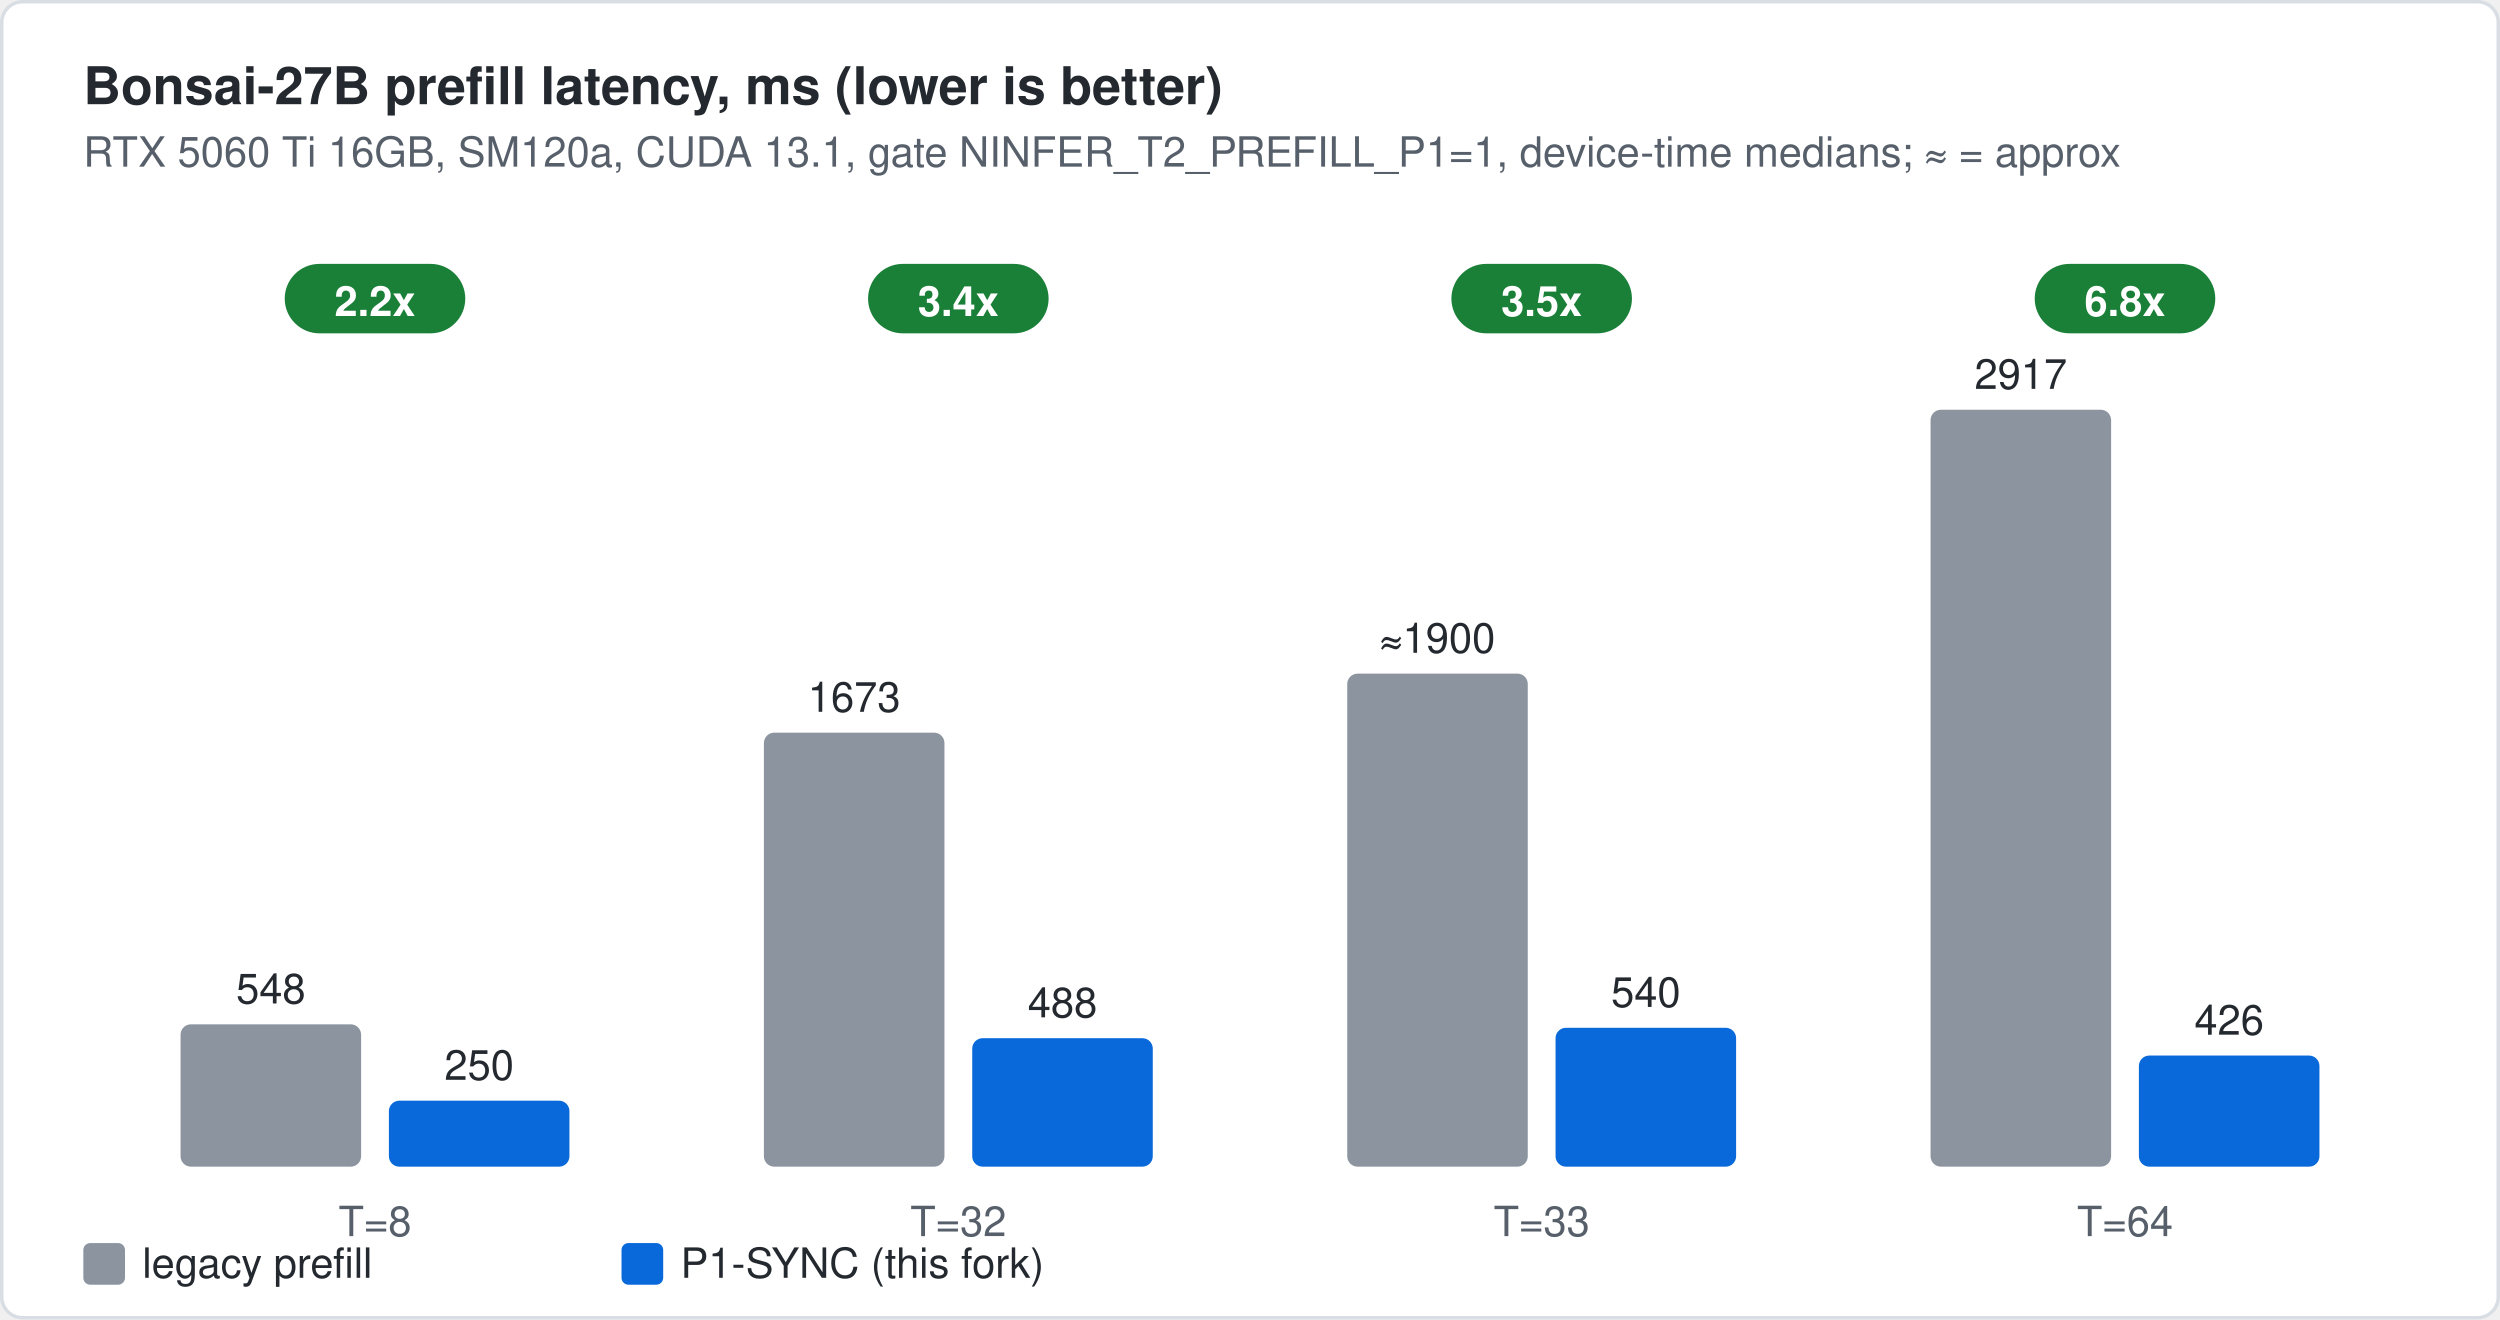
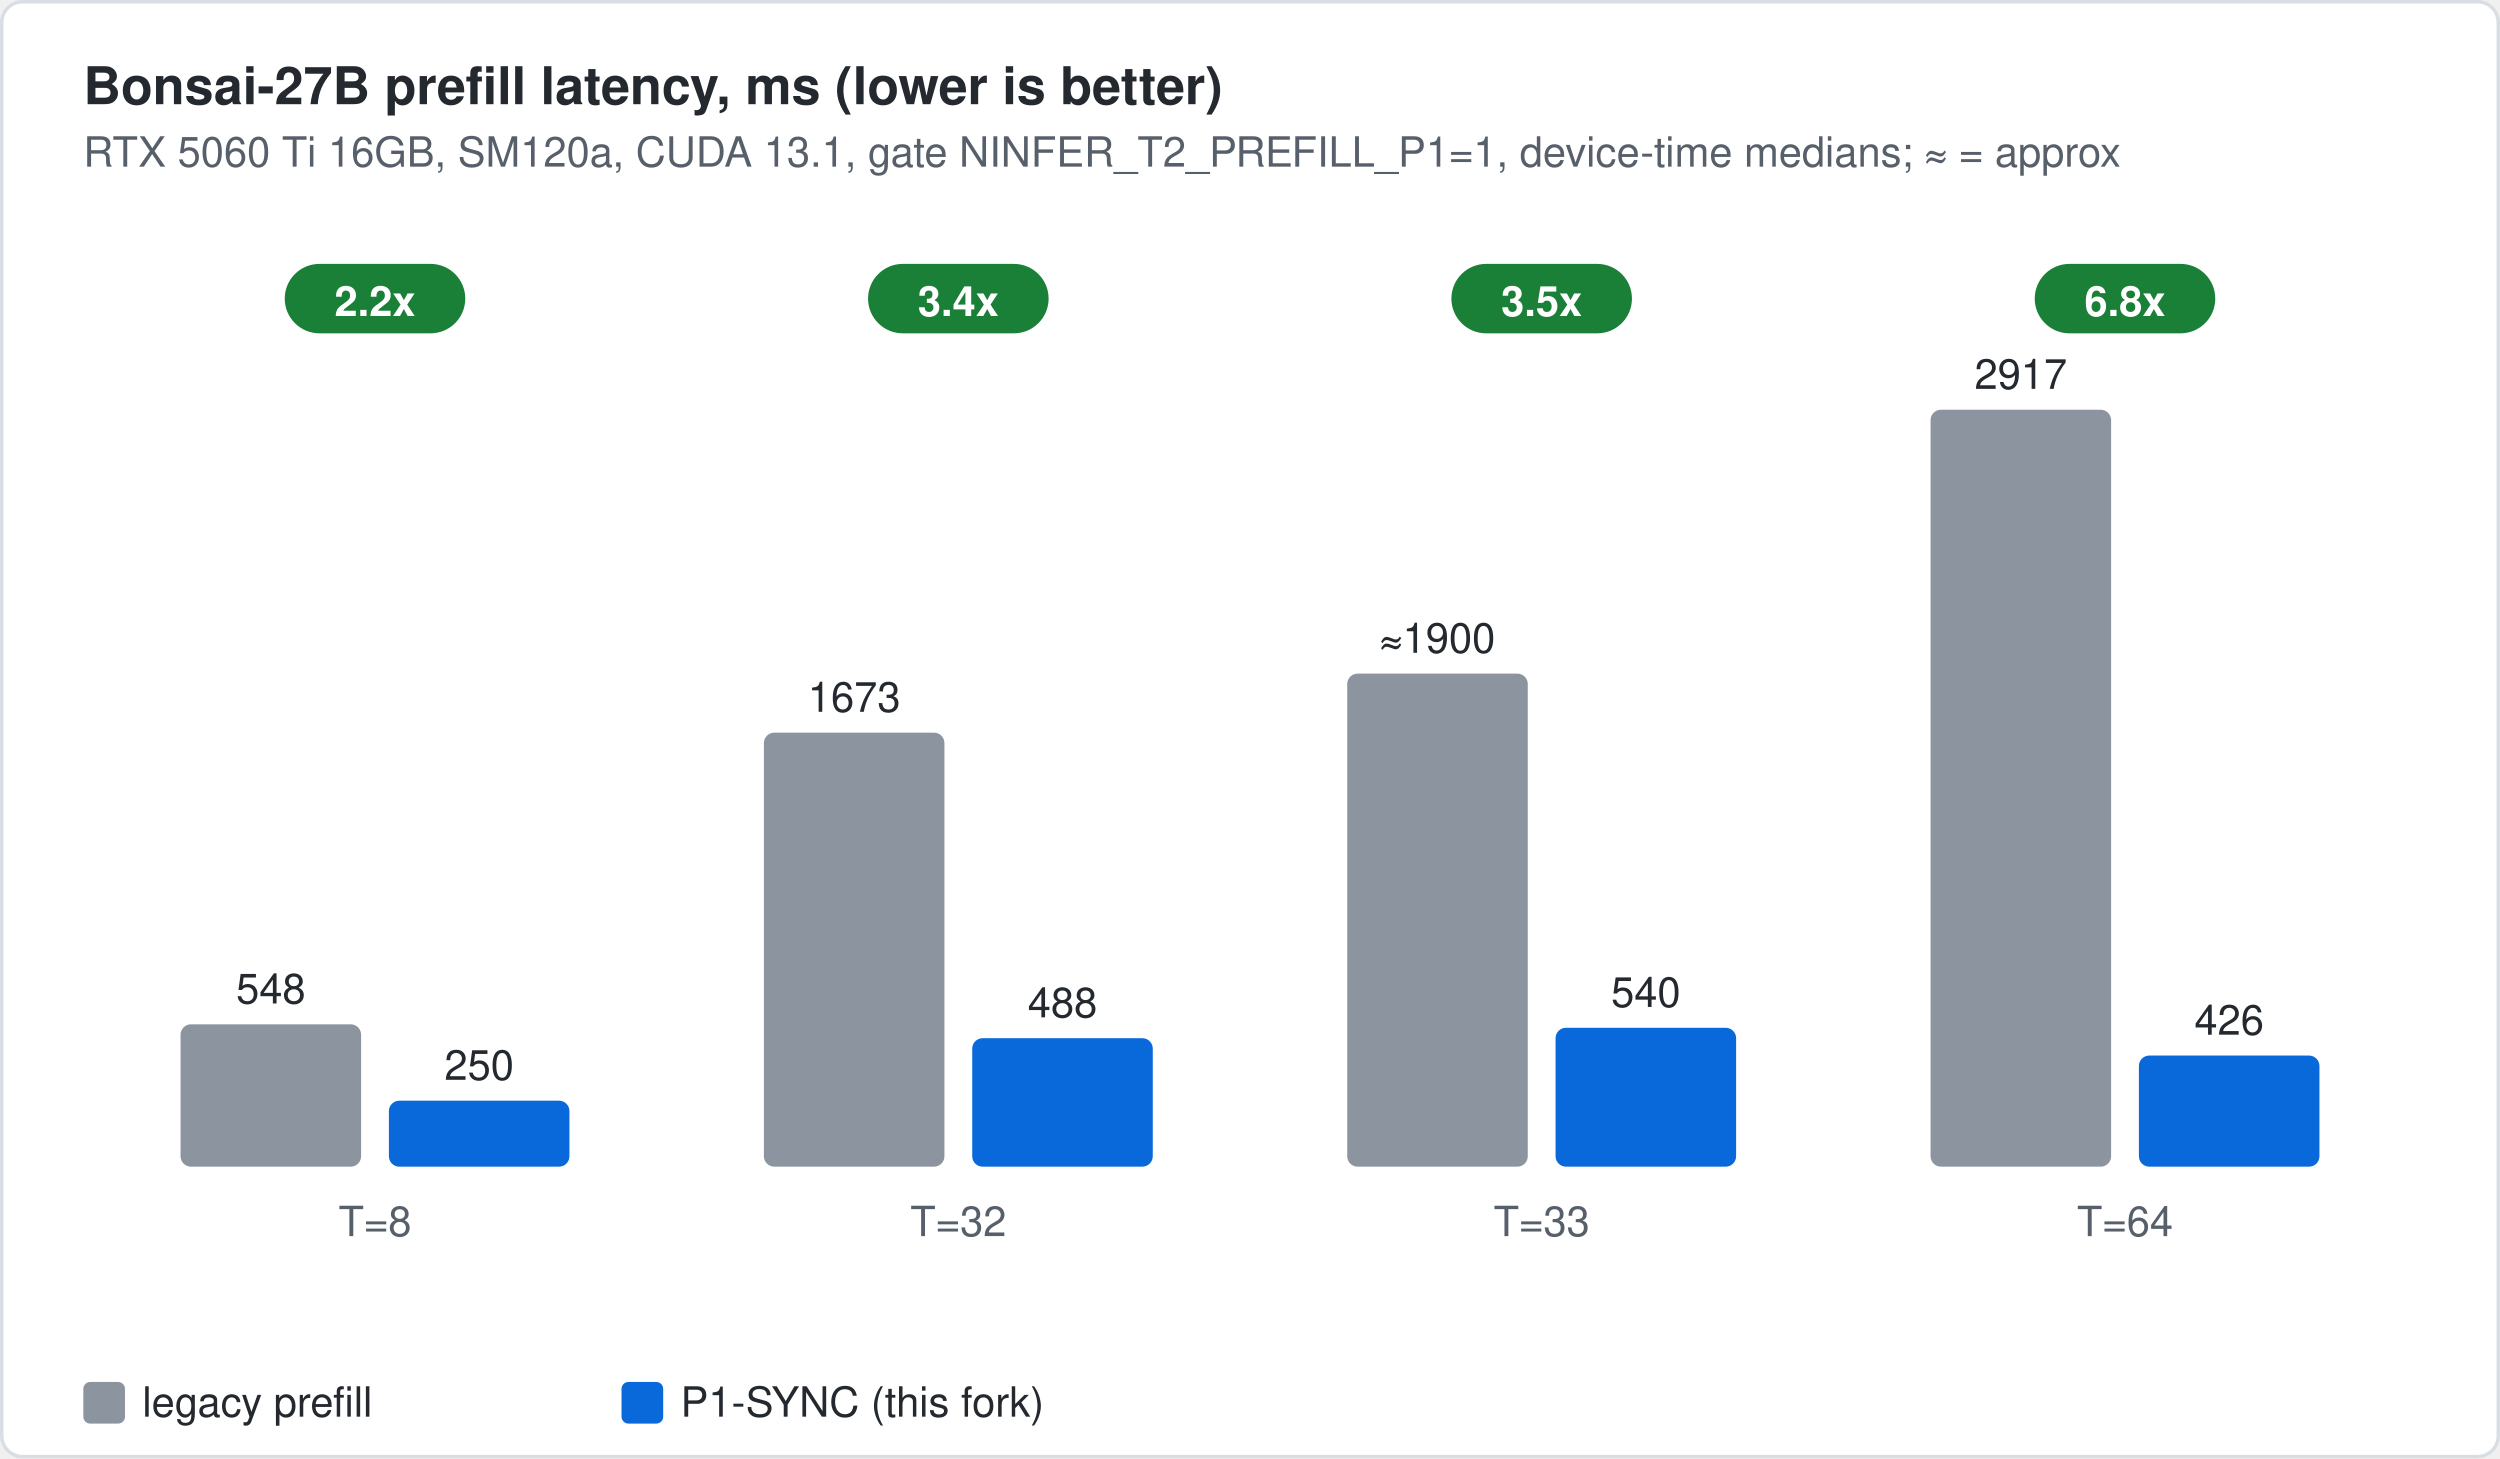
- <svg xmlns="http://www.w3.org/2000/svg" width="720" height="380" viewBox="0 0 720 380" role="img" aria-label="Bonsai-27B prefill latency: legacy vs P1-SYNC (ms)">
-   <rect x="0.5" y="0.5" width="719" height="379" rx="6" fill="#ffffff" stroke="#d8dee4" />
+ <svg xmlns="http://www.w3.org/2000/svg" width="720" height="420" viewBox="0 0 720 420" role="img" aria-label="Bonsai-27B prefill latency: legacy vs P1-SYNC (ms)">
+   <rect x="0.5" y="0.5" width="719" height="419" rx="6" fill="#ffffff" stroke="#d8dee4" />
  <text x="24" y="30" font-size="15" font-weight="600" fill="#24292f" font-family="-apple-system,BlinkMacSystemFont,'Segoe UI',Helvetica,Arial,sans-serif">Bonsai-27B prefill latency, ms (lower is better)</text>
  <text x="24" y="48" font-size="12" fill="#57606a" font-family="-apple-system,BlinkMacSystemFont,'Segoe UI',Helvetica,Arial,sans-serif">RTX 5060 Ti 16GB, SM120a, CUDA 13.1, gate NINFER_T2_PREFILL_P1=1, device-time medians; ≈ = approx</text>
  <rect x="52" y="295" width="52" height="41" rx="3" fill="#8c959f" />
  <text x="78" y="289" font-size="12" text-anchor="middle" fill="#24292f" font-family="-apple-system,BlinkMacSystemFont,'Segoe UI',Helvetica,Arial,sans-serif">548</text>
  <rect x="112" y="317" width="52" height="19" rx="3" fill="#0969da" />
  <text x="138" y="311" font-size="12" text-anchor="middle" fill="#24292f" font-family="-apple-system,BlinkMacSystemFont,'Segoe UI',Helvetica,Arial,sans-serif">250</text>
  <text x="108" y="356" font-size="12" text-anchor="middle" fill="#57606a" font-family="-apple-system,BlinkMacSystemFont,'Segoe UI',Helvetica,Arial,sans-serif">T=8</text>
  <rect x="82" y="76" width="52" height="20" rx="10" fill="#1a7f37" />
  <text x="108" y="91" font-size="12" font-weight="700" text-anchor="middle" fill="#ffffff" font-family="-apple-system,BlinkMacSystemFont,'Segoe UI',Helvetica,Arial,sans-serif">2.2x</text>
  <rect x="220" y="211" width="52" height="125" rx="3" fill="#8c959f" />
  <text x="246" y="205" font-size="12" text-anchor="middle" fill="#24292f" font-family="-apple-system,BlinkMacSystemFont,'Segoe UI',Helvetica,Arial,sans-serif">1673</text>
  <rect x="280" y="299" width="52" height="37" rx="3" fill="#0969da" />
  <text x="306" y="293" font-size="12" text-anchor="middle" fill="#24292f" font-family="-apple-system,BlinkMacSystemFont,'Segoe UI',Helvetica,Arial,sans-serif">488</text>
  <text x="276" y="356" font-size="12" text-anchor="middle" fill="#57606a" font-family="-apple-system,BlinkMacSystemFont,'Segoe UI',Helvetica,Arial,sans-serif">T=32</text>
  <rect x="250" y="76" width="52" height="20" rx="10" fill="#1a7f37" />
  <text x="276" y="91" font-size="12" font-weight="700" text-anchor="middle" fill="#ffffff" font-family="-apple-system,BlinkMacSystemFont,'Segoe UI',Helvetica,Arial,sans-serif">3.4x</text>
  <rect x="388" y="194" width="52" height="142" rx="3" fill="#8c959f" />
  <text x="414" y="188" font-size="12" text-anchor="middle" fill="#24292f" font-family="-apple-system,BlinkMacSystemFont,'Segoe UI',Helvetica,Arial,sans-serif">≈1900</text>
  <rect x="448" y="296" width="52" height="40" rx="3" fill="#0969da" />
  <text x="474" y="290" font-size="12" text-anchor="middle" fill="#24292f" font-family="-apple-system,BlinkMacSystemFont,'Segoe UI',Helvetica,Arial,sans-serif">540</text>
  <text x="444" y="356" font-size="12" text-anchor="middle" fill="#57606a" font-family="-apple-system,BlinkMacSystemFont,'Segoe UI',Helvetica,Arial,sans-serif">T=33</text>
  <rect x="418" y="76" width="52" height="20" rx="10" fill="#1a7f37" />
  <text x="444" y="91" font-size="12" font-weight="700" text-anchor="middle" fill="#ffffff" font-family="-apple-system,BlinkMacSystemFont,'Segoe UI',Helvetica,Arial,sans-serif">3.5x</text>
  <rect x="556" y="118" width="52" height="218" rx="3" fill="#8c959f" />
  <text x="582" y="112" font-size="12" text-anchor="middle" fill="#24292f" font-family="-apple-system,BlinkMacSystemFont,'Segoe UI',Helvetica,Arial,sans-serif">2917</text>
  <rect x="616" y="304" width="52" height="32" rx="3" fill="#0969da" />
  <text x="642" y="298" font-size="12" text-anchor="middle" fill="#24292f" font-family="-apple-system,BlinkMacSystemFont,'Segoe UI',Helvetica,Arial,sans-serif">426</text>
  <text x="612" y="356" font-size="12" text-anchor="middle" fill="#57606a" font-family="-apple-system,BlinkMacSystemFont,'Segoe UI',Helvetica,Arial,sans-serif">T=64</text>
  <rect x="586" y="76" width="52" height="20" rx="10" fill="#1a7f37" />
  <text x="612" y="91" font-size="12" font-weight="700" text-anchor="middle" fill="#ffffff" font-family="-apple-system,BlinkMacSystemFont,'Segoe UI',Helvetica,Arial,sans-serif">6.8x</text>
-   <rect x="24" y="358" width="12" height="12" rx="2" fill="#8c959f" />
-   <text x="41" y="368" font-size="12" fill="#24292f" font-family="-apple-system,BlinkMacSystemFont,'Segoe UI',Helvetica,Arial,sans-serif">legacy prefill</text>
-   <rect x="179" y="358" width="12" height="12" rx="2" fill="#0969da" />
-   <text x="196" y="368" font-size="12" fill="#24292f" font-family="-apple-system,BlinkMacSystemFont,'Segoe UI',Helvetica,Arial,sans-serif">P1-SYNC (this fork)</text>
+   <rect x="24" y="398" width="12" height="12" rx="2" fill="#8c959f" />
+   <text x="41" y="408" font-size="12" fill="#24292f" font-family="-apple-system,BlinkMacSystemFont,'Segoe UI',Helvetica,Arial,sans-serif">legacy prefill</text>
+   <rect x="179" y="398" width="12" height="12" rx="2" fill="#0969da" />
+   <text x="196" y="408" font-size="12" fill="#24292f" font-family="-apple-system,BlinkMacSystemFont,'Segoe UI',Helvetica,Arial,sans-serif">P1-SYNC (this fork)</text>
</svg>
